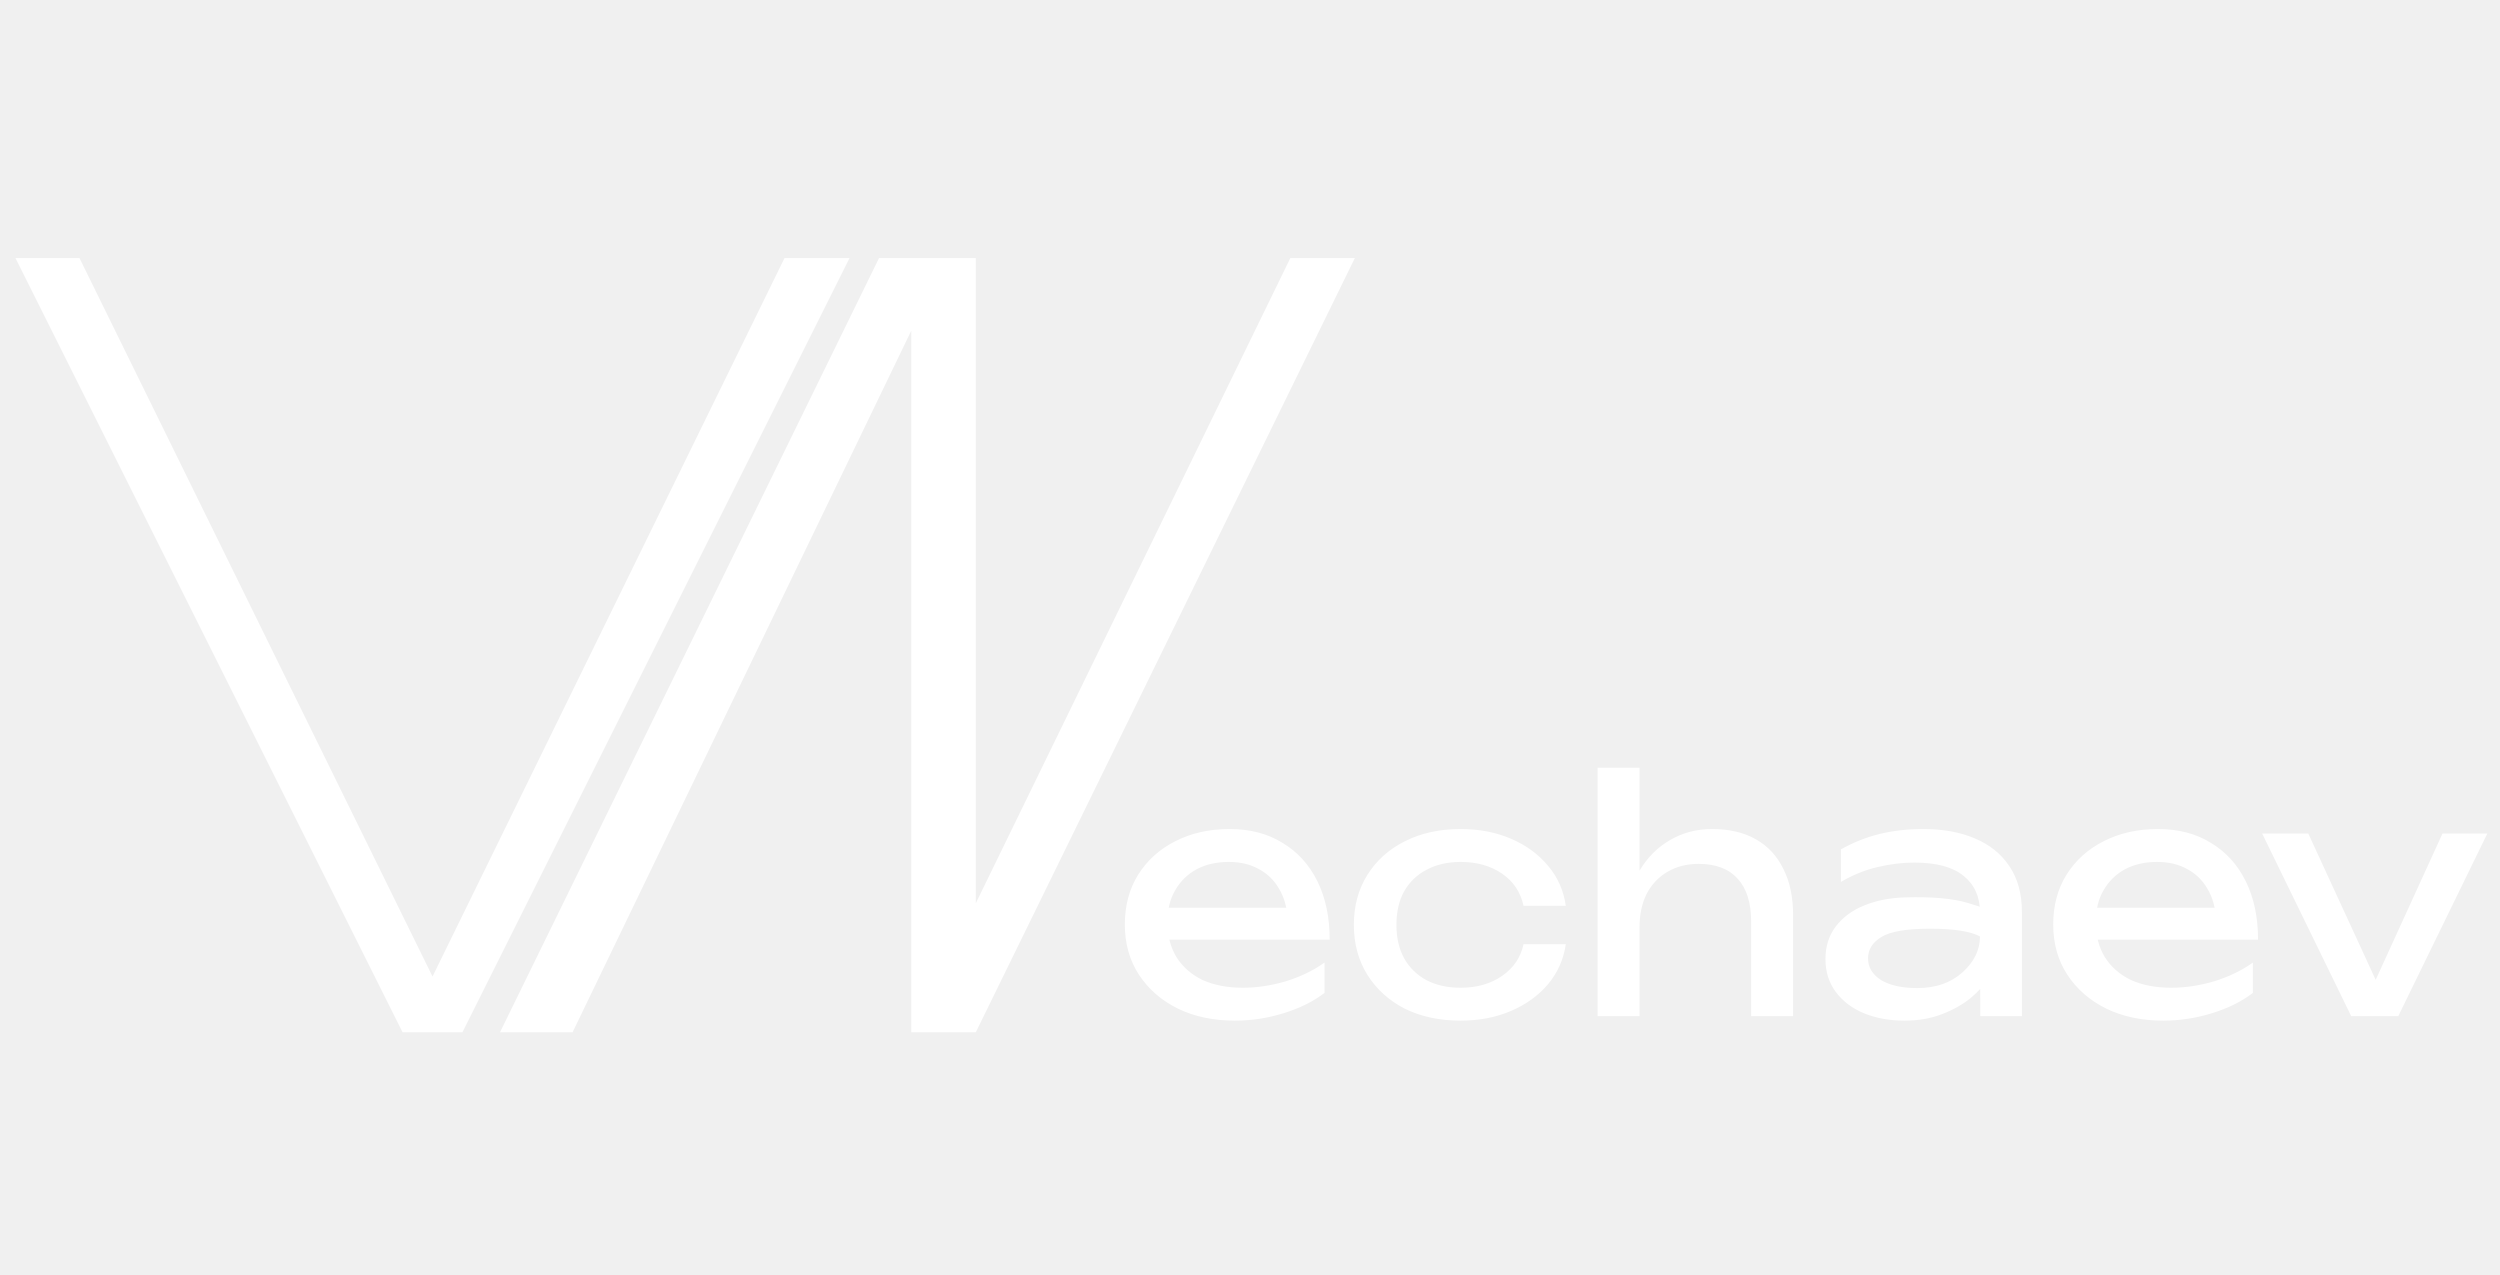
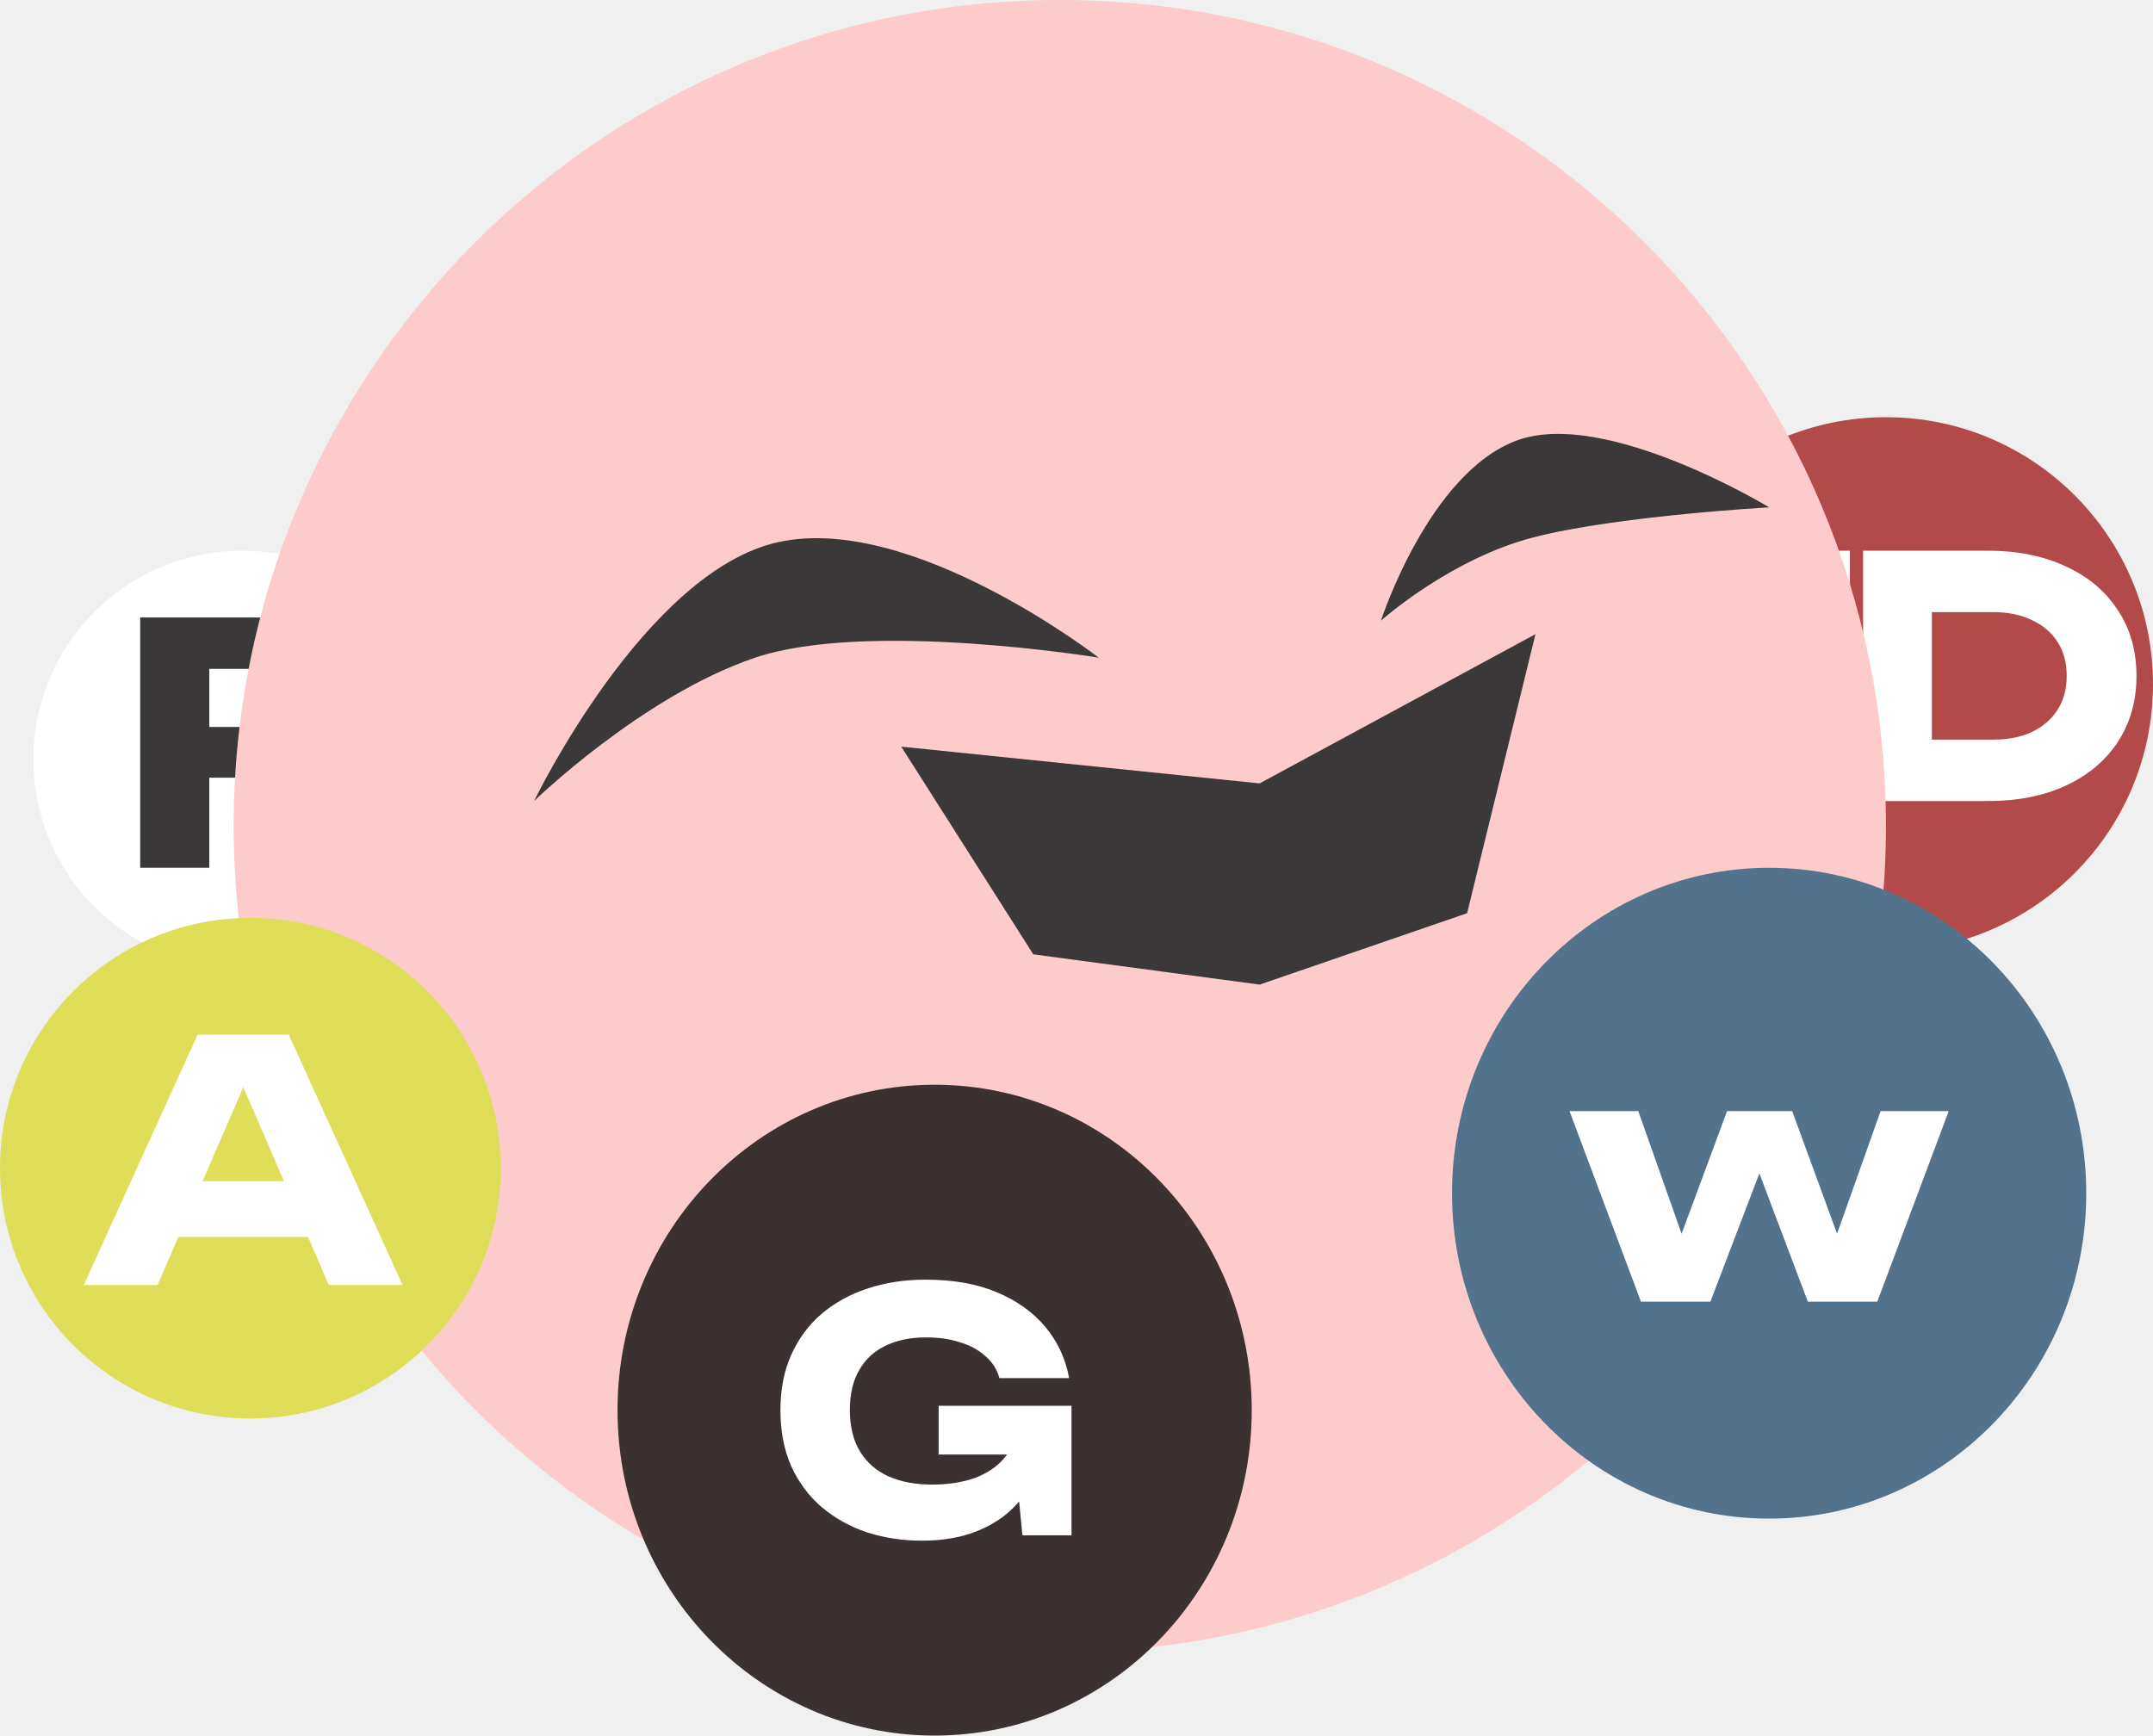
- <svg xmlns="http://www.w3.org/2000/svg" width="155" height="79" viewBox="0 0 155 79" fill="none">
-   <path d="M76.56 63.28C75.24 63.28 74.067 63.033 73.04 62.54C72.013 62.033 71.207 61.333 70.62 60.44C70.033 59.547 69.74 58.507 69.74 57.32C69.74 56.147 70.013 55.12 70.56 54.24C71.12 53.347 71.887 52.653 72.86 52.16C73.847 51.653 74.973 51.4 76.24 51.4C77.507 51.4 78.6 51.687 79.52 52.26C80.453 52.82 81.173 53.613 81.68 54.64C82.187 55.667 82.44 56.873 82.44 58.26H71.78V56.28H81.14L79.84 57.02C79.8 56.273 79.62 55.633 79.3 55.1C78.993 54.567 78.573 54.16 78.04 53.88C77.52 53.587 76.9 53.44 76.18 53.44C75.42 53.44 74.753 53.593 74.18 53.9C73.62 54.207 73.18 54.64 72.86 55.2C72.54 55.747 72.38 56.4 72.38 57.16C72.38 58 72.567 58.727 72.94 59.34C73.327 59.953 73.867 60.427 74.56 60.76C75.267 61.08 76.1 61.24 77.06 61.24C77.927 61.24 78.813 61.107 79.72 60.84C80.627 60.56 81.427 60.173 82.12 59.68V61.56C81.427 62.093 80.58 62.513 79.58 62.82C78.593 63.127 77.587 63.28 76.56 63.28ZM97.079 58.54C96.946 59.473 96.579 60.3 95.979 61.02C95.379 61.727 94.613 62.28 93.679 62.68C92.746 63.08 91.706 63.28 90.559 63.28C89.253 63.28 88.099 63.033 87.099 62.54C86.113 62.033 85.339 61.333 84.779 60.44C84.219 59.547 83.939 58.513 83.939 57.34C83.939 56.167 84.219 55.133 84.779 54.24C85.339 53.347 86.113 52.653 87.099 52.16C88.099 51.653 89.253 51.4 90.559 51.4C91.706 51.4 92.746 51.6 93.679 52C94.613 52.4 95.379 52.96 95.979 53.68C96.579 54.387 96.946 55.213 97.079 56.16H94.459C94.273 55.307 93.826 54.64 93.119 54.16C92.413 53.68 91.559 53.44 90.559 53.44C89.759 53.44 89.059 53.6 88.459 53.92C87.859 54.227 87.393 54.673 87.059 55.26C86.739 55.833 86.579 56.527 86.579 57.34C86.579 58.14 86.739 58.833 87.059 59.42C87.393 60.007 87.859 60.46 88.459 60.78C89.059 61.087 89.759 61.24 90.559 61.24C91.573 61.24 92.433 60.993 93.139 60.5C93.846 60.007 94.286 59.353 94.459 58.54H97.079ZM99.052 47.6H101.652V63H99.052V47.6ZM106.152 51.4C107.219 51.4 108.125 51.613 108.872 52.04C109.619 52.467 110.185 53.08 110.572 53.88C110.972 54.667 111.172 55.62 111.172 56.74V63H108.572V57.16C108.572 55.973 108.292 55.08 107.732 54.48C107.185 53.867 106.379 53.56 105.312 53.56C104.579 53.56 103.932 53.727 103.372 54.06C102.825 54.38 102.399 54.833 102.092 55.42C101.799 56.007 101.652 56.693 101.652 57.48L100.732 56.98C100.852 55.807 101.159 54.807 101.652 53.98C102.145 53.153 102.779 52.52 103.552 52.08C104.325 51.627 105.192 51.4 106.152 51.4ZM122.758 56.56C122.758 55.6 122.418 54.847 121.738 54.3C121.072 53.753 120.052 53.48 118.678 53.48C117.945 53.48 117.185 53.573 116.398 53.76C115.612 53.947 114.858 54.253 114.138 54.68V52.66C114.925 52.22 115.732 51.9 116.558 51.7C117.398 51.5 118.292 51.4 119.238 51.4C120.465 51.4 121.532 51.593 122.438 51.98C123.358 52.367 124.072 52.94 124.578 53.7C125.098 54.46 125.358 55.407 125.358 56.54V63H122.778L122.758 56.56ZM118.078 55.64C119.745 55.587 121.052 55.7 121.998 55.98C122.958 56.26 123.485 56.487 123.578 56.66C123.672 56.82 123.718 57.747 123.718 59.44C123.718 59.773 123.585 60.16 123.318 60.6C123.052 61.04 122.672 61.467 122.178 61.88C121.685 62.28 121.092 62.613 120.398 62.88C119.705 63.147 118.932 63.28 118.078 63.28C117.145 63.28 116.305 63.127 115.558 62.82C114.825 62.513 114.245 62.073 113.818 61.5C113.392 60.927 113.178 60.247 113.178 59.46C113.178 58.673 113.392 58 113.818 57.44C114.258 56.867 114.845 56.433 115.578 56.14C116.325 55.833 117.158 55.667 118.078 55.64ZM119.658 57.58C118.192 57.58 117.185 57.753 116.638 58.1C116.092 58.433 115.818 58.873 115.818 59.42C115.818 59.967 116.085 60.413 116.618 60.76C117.165 61.093 117.918 61.26 118.878 61.26C120.012 61.26 120.938 60.94 121.658 60.3C122.392 59.647 122.758 58.9 122.758 58.06C122.172 57.74 121.138 57.58 119.658 57.58ZM134.119 63.28C132.799 63.28 131.625 63.033 130.599 62.54C129.572 62.033 128.765 61.333 128.179 60.44C127.592 59.547 127.299 58.507 127.299 57.32C127.299 56.147 127.572 55.12 128.119 54.24C128.679 53.347 129.445 52.653 130.419 52.16C131.405 51.653 132.532 51.4 133.799 51.4C135.065 51.4 136.159 51.687 137.079 52.26C138.012 52.82 138.732 53.613 139.239 54.64C139.745 55.667 139.999 56.873 139.999 58.26H129.339V56.28H138.699L137.399 57.02C137.359 56.273 137.179 55.633 136.859 55.1C136.552 54.567 136.132 54.16 135.599 53.88C135.079 53.587 134.459 53.44 133.739 53.44C132.979 53.44 132.312 53.593 131.739 53.9C131.179 54.207 130.739 54.64 130.419 55.2C130.099 55.747 129.939 56.4 129.939 57.16C129.939 58 130.125 58.727 130.499 59.34C130.885 59.953 131.425 60.427 132.119 60.76C132.825 61.08 133.659 61.24 134.619 61.24C135.485 61.24 136.372 61.107 137.279 60.84C138.185 60.56 138.985 60.173 139.679 59.68V61.56C138.985 62.093 138.139 62.513 137.139 62.82C136.152 63.127 135.145 63.28 134.119 63.28ZM147.794 61.84H146.794L151.434 51.68H154.214L148.694 63H145.774L140.254 51.68H143.114L147.794 61.84Z" fill="white" />
-   <path d="M31 64L54.5 16H60.5V56L80 16H84L60.5 64H56.5V20.5L35.5 64H31Z" fill="white" />
-   <path d="M24.96 64L0.96 16H4.928L26.816 60.544L48.64 16H52.672L28.672 64H24.96Z" fill="white" />
+ <svg xmlns="http://www.w3.org/2000/svg" width="129" height="104" viewBox="0 0 129 104" fill="none">
+   <circle cx="113" cy="41" r="16" fill="#B34A4A" />
+   <path d="M97.26 33H110.84V36L104.2 40.36L103.76 39.2H105.26C106.767 39.2 107.987 39.373 108.92 39.72C109.867 40.067 110.553 40.553 110.98 41.18C111.42 41.807 111.64 42.54 111.64 43.38C111.64 44.34 111.353 45.193 110.78 45.94C110.22 46.687 109.38 47.273 108.26 47.7C107.153 48.113 105.773 48.32 104.12 48.32C102.56 48.32 101.2 48.107 100.04 47.68C98.88 47.253 97.973 46.647 97.32 45.86C96.68 45.06 96.333 44.127 96.28 43.06H100.42C100.513 43.727 100.86 44.24 101.46 44.6C102.06 44.96 102.947 45.14 104.12 45.14C105.227 45.14 106.053 44.967 106.6 44.62C107.147 44.273 107.42 43.793 107.42 43.18C107.42 42.807 107.32 42.487 107.12 42.22C106.933 41.94 106.613 41.733 106.16 41.6C105.707 41.453 105.087 41.38 104.3 41.38H101.86V38.7L108.78 34.2L109.24 36.18H97.26V33ZM119.11 33C120.884 33 122.437 33.313 123.77 33.94C125.117 34.553 126.157 35.427 126.89 36.56C127.637 37.68 128.01 38.993 128.01 40.5C128.01 42.007 127.637 43.327 126.89 44.46C126.157 45.58 125.117 46.453 123.77 47.08C122.437 47.693 120.884 48 119.11 48H111.63V33H119.11ZM115.75 46.26L113.77 44.32H119.43C120.324 44.32 121.097 44.167 121.75 43.86C122.417 43.54 122.93 43.093 123.29 42.52C123.65 41.947 123.83 41.273 123.83 40.5C123.83 39.713 123.65 39.04 123.29 38.48C122.93 37.907 122.417 37.467 121.75 37.16C121.097 36.84 120.324 36.68 119.43 36.68H113.77L115.75 34.74V46.26Z" fill="white" />
+   <circle cx="14.5" cy="45.5" r="12.5" fill="white" />
+   <path d="M11.26 43.56H16.72C17.387 43.56 17.907 43.407 18.28 43.1C18.653 42.793 18.84 42.367 18.84 41.82C18.84 41.26 18.653 40.833 18.28 40.54C17.907 40.233 17.387 40.08 16.72 40.08H10.68L12.54 38.1V52H8.4V37H17.3C18.447 37 19.447 37.207 20.3 37.62C21.153 38.02 21.82 38.58 22.3 39.3C22.78 40.007 23.02 40.847 23.02 41.82C23.02 42.767 22.78 43.6 22.3 44.32C21.82 45.04 21.153 45.6 20.3 46C19.447 46.4 18.447 46.6 17.3 46.6H11.26V43.56ZM13.5 44.98H18.16L23.54 52H18.74L13.5 44.98Z" fill="#3A3838" />
+   <circle cx="63.5" cy="49.5" r="49.5" fill="#FDCBCB" />
+   <path d="M75.472 46.944L54 44.741L61.911 57.185L75.472 59L87.903 54.722L92 38L75.472 46.944Z" fill="#3A3838" />
+   <circle cx="15" cy="70" r="15" fill="#DEDE59" />
+   <ellipse cx="56" cy="84.5" rx="19" ry="19.5" fill="#3C3131" />
+   <path d="M62.76 85.5C62.72 86.407 62.533 87.273 62.2 88.1C61.88 88.913 61.407 89.64 60.78 90.28C60.167 90.92 59.393 91.42 58.46 91.78C57.54 92.14 56.467 92.32 55.24 92.32C54.067 92.32 52.967 92.153 51.94 91.82C50.913 91.473 50.007 90.967 49.22 90.3C48.447 89.633 47.84 88.813 47.4 87.84C46.973 86.867 46.76 85.753 46.76 84.5C46.76 83.247 46.98 82.133 47.42 81.16C47.86 80.187 48.473 79.367 49.26 78.7C50.06 78.033 50.98 77.533 52.02 77.2C53.073 76.853 54.22 76.68 55.46 76.68C57.113 76.68 58.54 76.933 59.74 77.44C60.94 77.947 61.907 78.64 62.64 79.52C63.373 80.4 63.847 81.42 64.06 82.58H59.88C59.747 82.073 59.473 81.64 59.06 81.28C58.66 80.907 58.153 80.627 57.54 80.44C56.94 80.24 56.253 80.14 55.48 80.14C54.547 80.14 53.74 80.307 53.06 80.64C52.38 80.96 51.853 81.447 51.48 82.1C51.107 82.74 50.92 83.54 50.92 84.5C50.92 85.473 51.12 86.293 51.52 86.96C51.92 87.627 52.487 88.127 53.22 88.46C53.967 88.793 54.84 88.96 55.84 88.96C56.813 88.96 57.673 88.827 58.42 88.56C59.167 88.28 59.76 87.873 60.2 87.34C60.653 86.807 60.913 86.167 60.98 85.42L62.76 85.5ZM56.24 87.16V84.24H64.2V92H61.26L60.68 86.06L61.46 87.16H56.24Z" fill="white" />
+   <ellipse cx="106" cy="71.5" rx="19" ry="19.5" fill="#53738D" />
+   <path d="M46.659 32.479C38.657 34.216 32 48 32 48C32 48 38.517 41.677 45.249 39.408C51.982 37.139 65.829 39.408 65.829 39.408C65.829 39.408 54.661 30.742 46.659 32.479Z" fill="#3A3838" />
+   <path d="M90.918 26.382C85.617 28.3 82.743 37.191 82.743 37.191C82.743 37.191 86.34 33.966 90.918 32.479C95.496 30.992 106 30.4 106 30.4C106 30.4 96.219 24.463 90.918 26.382Z" fill="#3A3838" />
+   <path d="M110.72 75.7H109.44L112.68 66.58H116.76L112.48 78H108.32L104.74 68.52H106.1L102.48 78H98.32L94.04 66.58H98.16L101.38 75.7H100.1L103.48 66.58H107.38L110.72 75.7Z" fill="white" />
+   <path d="M9.32 74.12V70.78H19.66V74.12H9.32ZM17.3 62L24.12 77H19.7L13.98 63.76H15.18L9.44 77H5.02L11.84 62H17.3Z" fill="white" />
</svg>
